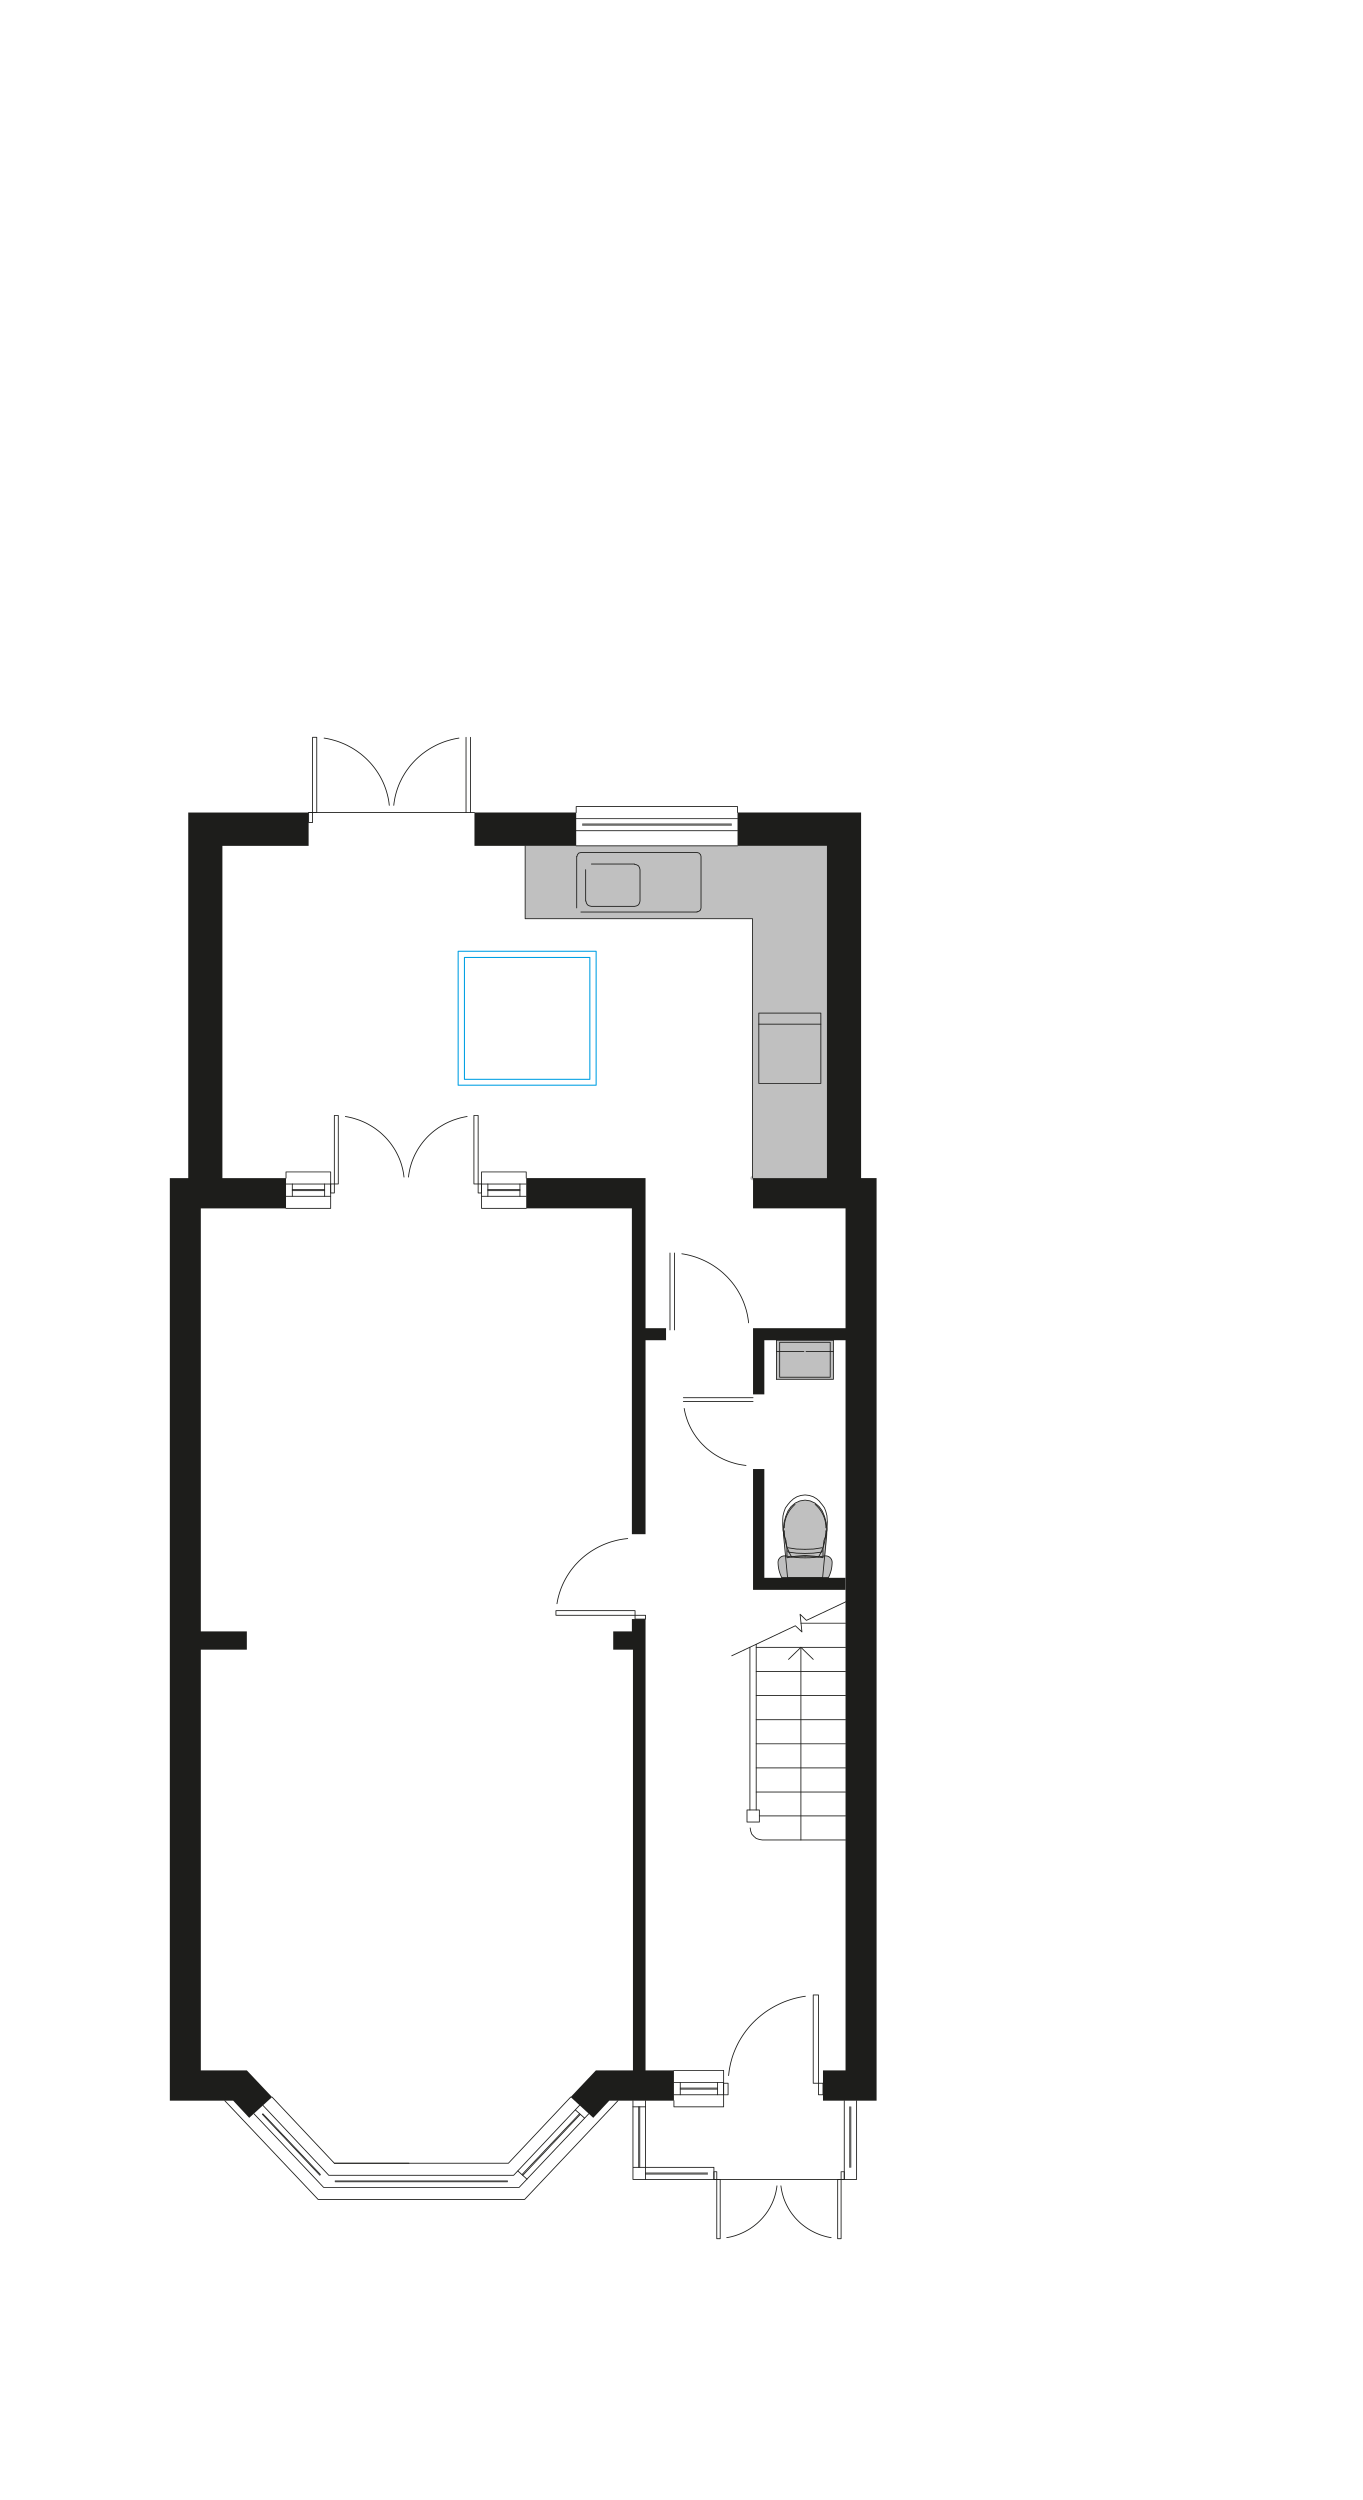
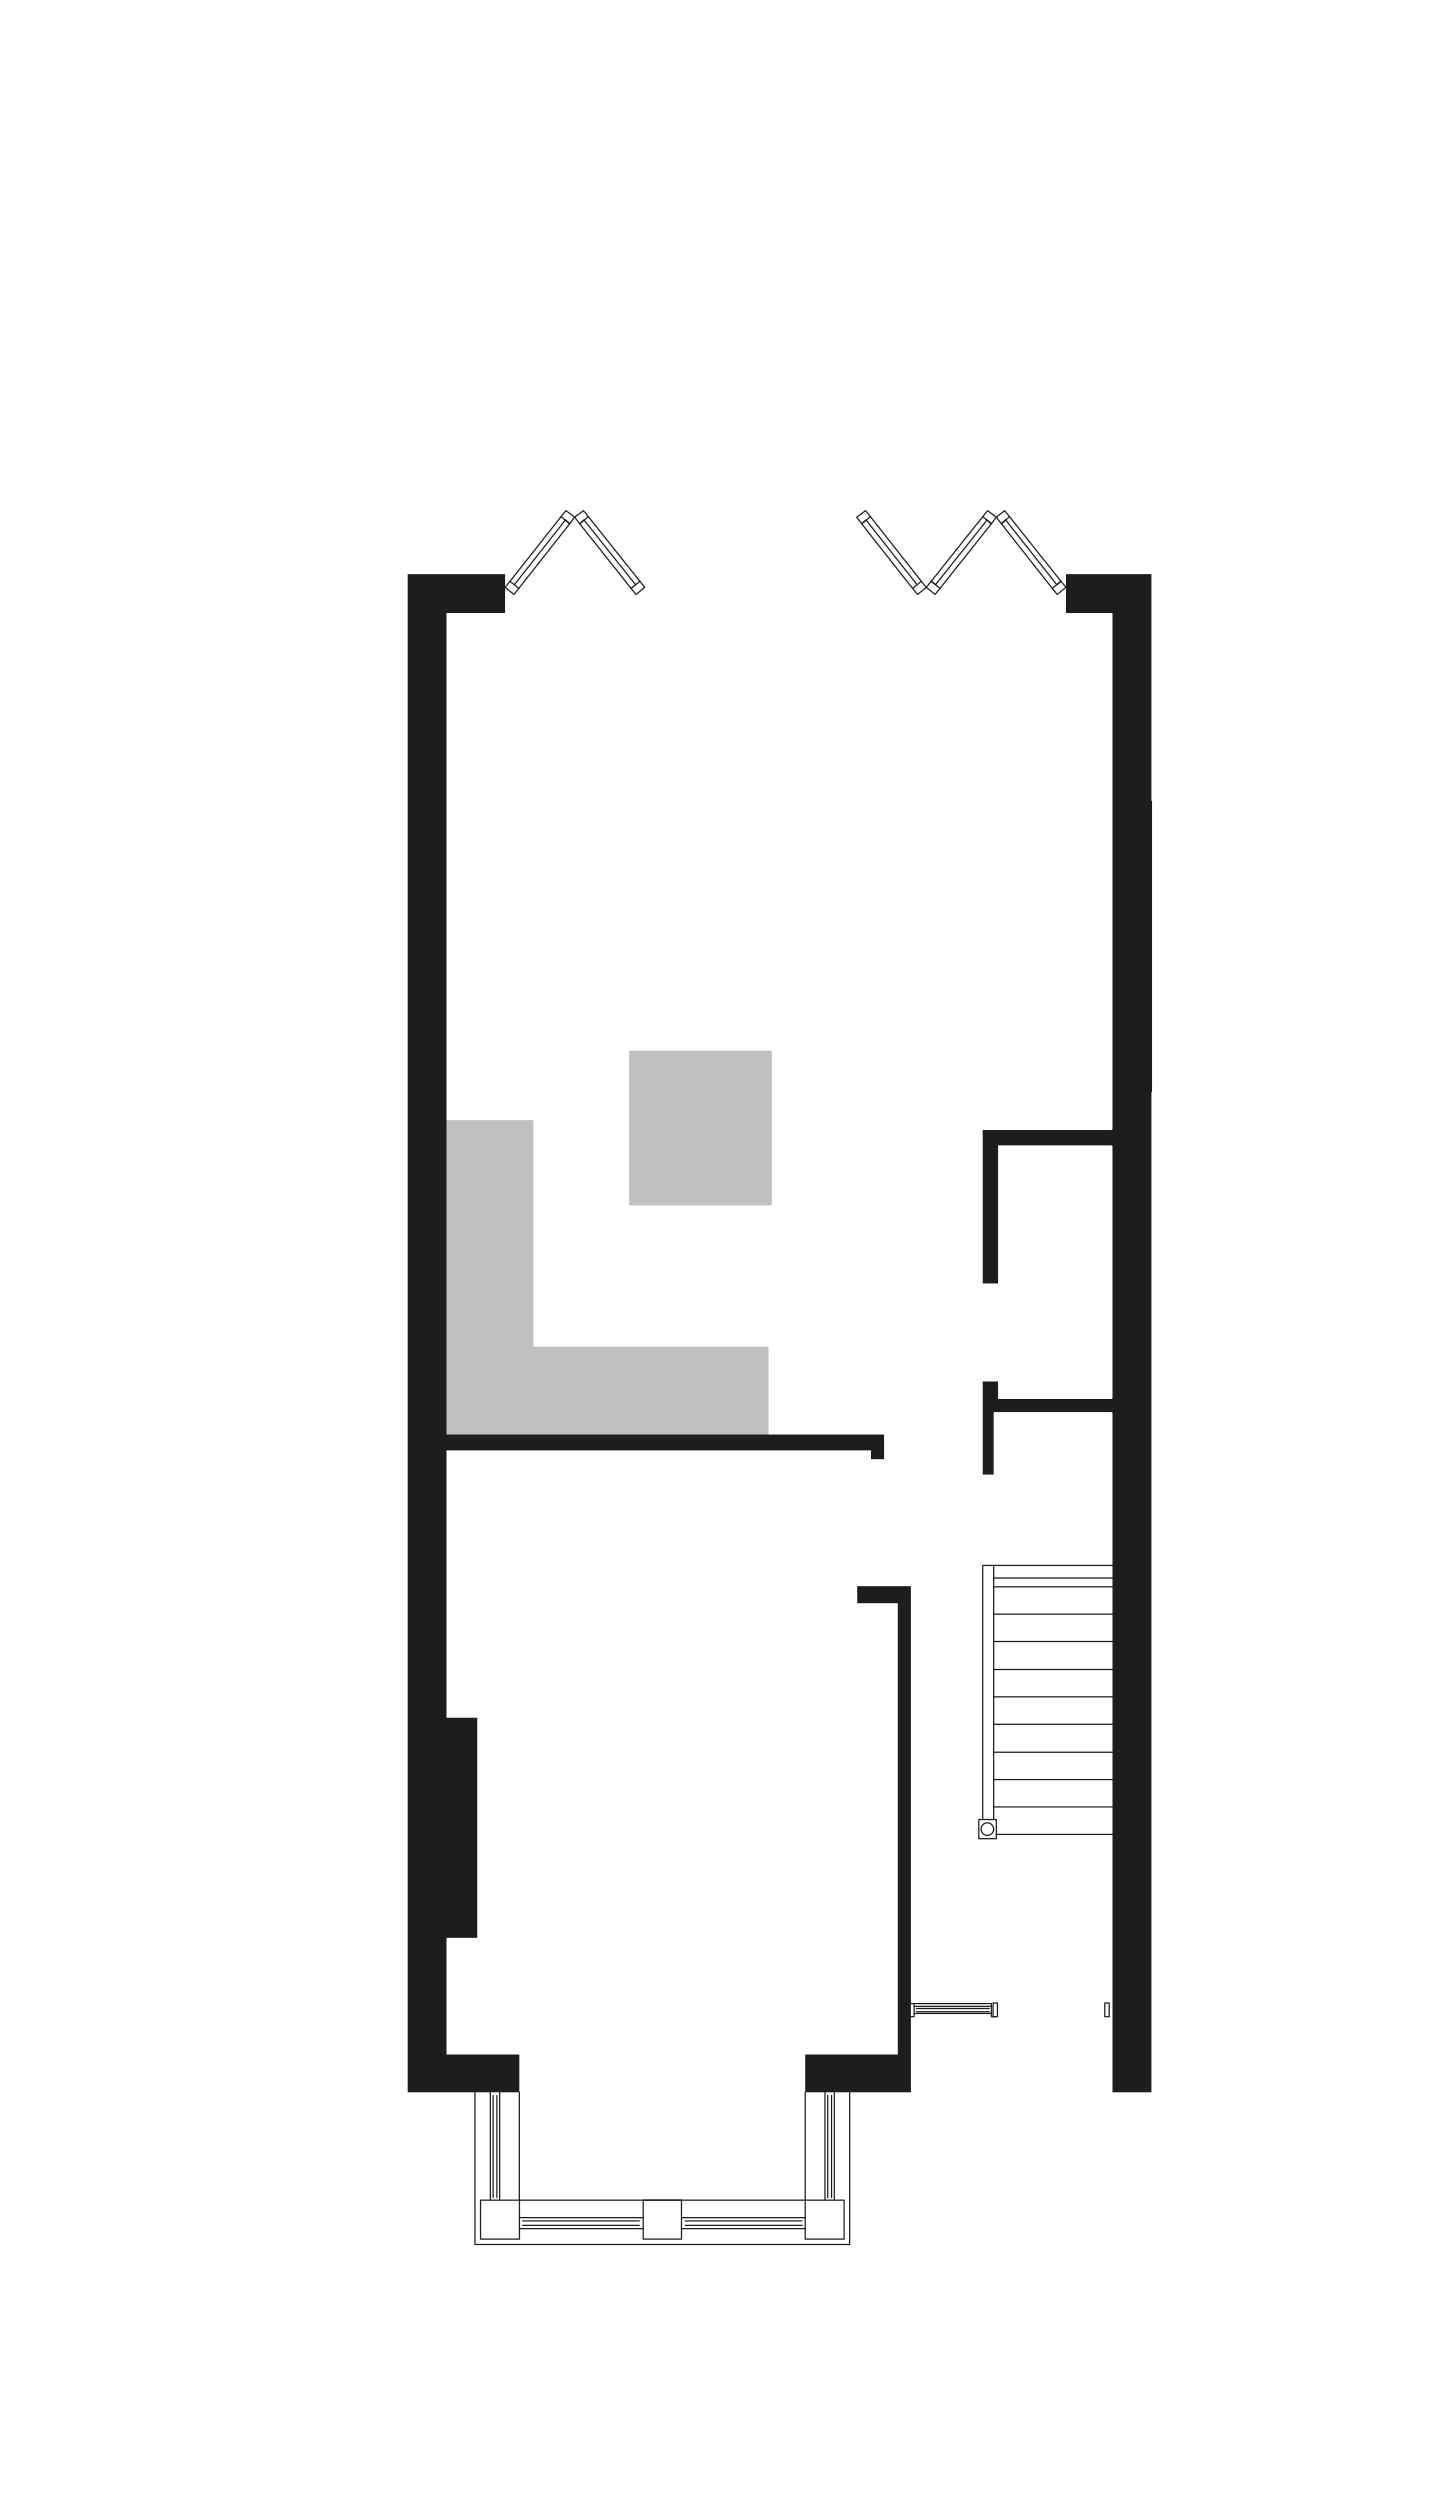
- <svg xmlns="http://www.w3.org/2000/svg" viewBox="0 0 318.24 583.97">
+ <svg xmlns="http://www.w3.org/2000/svg" viewBox="0 0 113.39 198.43">
  <defs>
-     <style>.a{fill:silver;}.b,.c,.d{fill:none;stroke-linecap:round;stroke-linejoin:round;}.b{stroke:silver;stroke-width:1.01px;}.c{stroke:#1d1d1b;stroke-width:0.2px;}.d{stroke:#009fe3;stroke-width:0.25px;}.e{fill:#1d1d1b;}</style>
+     <style>.a{fill:none;stroke:#1d1d1b;stroke-linecap:round;stroke-linejoin:round;stroke-width:0.1px;}.b{fill:silver;}.c{fill:#1d1d1b;}</style>
  </defs>
-   <polygon class="a" points="122.67 197.58 122.67 214.6 175.78 214.6 175.78 275.19 175.9 275.19 193.16 275.19 193.16 197.58 172.28 197.58 134.59 197.58 122.67 197.58" />
-   <line class="b" x1="175.78" y1="275.19" x2="175.9" y2="275.19" />
-   <rect class="a" x="181.38" y="313.06" width="13.29" height="9.13" />
-   <path class="a" d="M192.88,363.43l.34,0,.31.11.29.18.23.24.18.28.11.31,0,.32,0,.48,0,.47-.07.46-.1.47-.13.45-.15.45-.18.44-.21.43H182.64l-.21-.43-.18-.44-.15-.45-.13-.45-.1-.47-.07-.46,0-.47,0-.48,0-.32.11-.31.18-.28.23-.24.29-.18.31-.11.34,0,.24,0-.45-4.83-.05-1.46.16-1.46.36-1.41.55-1.33.75-1,1-.81,1.11-.51,1.19-.18,1.19.18,1.11.51,1,.81.75,1,.55,1.33.36,1.41.16,1.46,0,1.46-.45,4.83Zm-7.08.35,1.13.09,1.13,0,1.13,0,1.12-.09.91-.12h-6.33Z" />
-   <line class="c" x1="181.38" y1="313.06" x2="194.67" y2="313.06" />
-   <rect class="c" x="182.12" y="313.54" width="11.81" height="8.17" />
-   <line class="c" x1="181.38" y1="313.06" x2="181.38" y2="322.19" />
-   <polyline class="c" points="181.38 322.19 194.67 322.19 194.67 313.06" />
-   <line class="c" x1="188.28" y1="315.7" x2="194.67" y2="315.7" />
-   <line class="c" x1="181.38" y1="315.7" x2="187.78" y2="315.7" />
-   <polygon class="c" points="193.48 368.56 193.69 368.13 193.87 367.69 194.02 367.24 194.15 366.79 194.25 366.32 194.32 365.86 194.36 365.38 194.38 364.91 194.34 364.59 194.23 364.27 194.05 364 193.81 363.76 193.53 363.58 193.22 363.47 192.88 363.43 192.55 363.45 191.43 363.65 190.31 363.78 189.19 363.87 188.06 363.89 186.93 363.87 185.8 363.78 184.69 363.65 183.57 363.45 183.24 363.43 182.9 363.47 182.59 363.58 182.3 363.76 182.07 364 181.89 364.27 181.78 364.59 181.74 364.91 181.76 365.38 181.8 365.86 181.87 366.32 181.97 366.79 182.1 367.24 182.25 367.69 182.43 368.13 182.64 368.56 193.48 368.56" />
-   <polyline class="c" points="185.71 351.42 185.52 351.58 185.34 351.76 185.17 351.94 185 352.12 184.84 352.31 184.68 352.5 184.53 352.7 184.4 352.91 184.26 353.12 184.13 353.33 184.02 353.55 183.91 353.77 183.8 353.99 183.71 354.22 183.62 354.45 183.54 354.69 183.47 354.92 183.4 355.16 183.35 355.4 183.3 355.64 183.26 355.89 183.24 356.13 183.21 356.38 183.2 356.62 183.2 356.87" />
-   <polyline class="c" points="192.92 356.87 192.92 356.62 192.91 356.38 192.88 356.13 192.85 355.89 192.82 355.64 192.77 355.4 192.72 355.16 192.65 354.92 192.58 354.69 192.5 354.45 192.41 354.22 192.32 353.99 192.21 353.77 192.1 353.55 191.98 353.33 191.86 353.12 191.72 352.91 191.58 352.7 191.44 352.5 191.28 352.31 191.12 352.12 190.95 351.94 190.78 351.76 190.6 351.58 190.41 351.42" />
-   <polyline class="c" points="191.22 363.65 191.42 363.3 191.61 362.95 191.79 362.59 191.95 362.22 192.1 361.85 192.24 361.48 192.37 361.1 192.48 360.71 192.58 360.33 192.67 359.94 192.75 359.55 192.81 359.15 192.85 358.75 192.89 358.36 192.91 357.96 192.91 357.56" />
-   <line class="c" x1="188.06" y1="363.65" x2="191.22" y2="363.65" />
-   <line class="c" x1="184.9" y1="363.65" x2="188.06" y2="363.65" />
-   <polyline class="c" points="183.21 357.56 183.21 357.96 183.23 358.36 183.27 358.75 183.31 359.15 183.37 359.55 183.45 359.94 183.53 360.33 183.63 360.71 183.75 361.1 183.88 361.48 184.01 361.85 184.17 362.22 184.33 362.59 184.51 362.95 184.69 363.3 184.9 363.65" />
-   <polygon class="c" points="192.98 355.7 192.62 354.29 192.07 352.96 191.32 351.91 190.36 351.1 189.25 350.59 188.06 350.41 186.87 350.59 185.75 351.1 184.79 351.91 184.05 352.96 183.5 354.29 183.14 355.7 182.98 357.16 183.03 358.62 183.97 368.56 192.15 368.56 193.09 358.62 193.14 357.16 192.98 355.7" />
-   <polyline class="c" points="191.44 350.76 192.05 351.48 192.6 352.25 192.91 353.09 193.16 354.05 193.25 355.48 193.16 357.47 192.91 358.67 192.48 359.81 192.24 361.78 192.24 363.87 190.33 363.52 188.06 363.34 185.79 363.52 183.82 363.88 183.82 361.78 183.58 359.81 183.15 358.67 182.9 357.47 182.84 356.21 182.84 354.95 182.9 354.05 183.15 353.09 183.46 352.25 184.01 351.48 184.62 350.76 185.36 350.1 186.16 349.62 187.08 349.32 188.06 349.2 189.04 349.32 189.96 349.62 190.76 350.1 191.5 350.76" />
-   <polyline class="c" points="192.11 362.26 191.87 362.56 189.96 362.8 188.06 362.86" />
-   <polyline class="c" points="188 362.86 186.09 362.8 184.19 362.56 183.95 362.26" />
-   <polyline class="c" points="188 361.9 186.03 361.84 184.07 361.54" />
-   <line class="c" x1="109.91" y1="189.79" x2="109.91" y2="172.23" />
-   <line class="c" x1="175.17" y1="422.79" x2="175.17" y2="384.8" />
-   <line class="c" x1="176.64" y1="422.79" x2="176.64" y2="384.08" />
-   <polyline class="c" points="197.51 429.8 178.11 429.8 177.38 429.68 176.64 429.44 176.09 428.96 175.6 428.42 175.35 427.7 175.23 426.99" />
-   <polyline class="c" points="63.55 489.85 78.1 505.31 118.75 505.31 133.3 489.85" />
-   <line class="c" x1="177.38" y1="424.17" x2="197.51" y2="424.17" />
-   <line class="c" x1="176.64" y1="418.6" x2="197.51" y2="418.6" />
-   <line class="c" x1="176.64" y1="412.96" x2="197.51" y2="412.96" />
-   <line class="c" x1="176.64" y1="407.33" x2="197.51" y2="407.33" />
-   <line class="c" x1="176.64" y1="401.7" x2="197.51" y2="401.7" />
-   <line class="c" x1="176.64" y1="396.06" x2="197.51" y2="396.06" />
-   <line class="c" x1="176.64" y1="390.43" x2="197.51" y2="390.43" />
-   <line class="c" x1="176.64" y1="384.8" x2="197.51" y2="384.8" />
-   <line class="c" x1="187.08" y1="379.16" x2="197.51" y2="379.16" />
-   <line class="c" x1="147.85" y1="492.13" x2="150.79" y2="492.13" />
-   <polyline class="c" points="147.85 506.27 166.76 506.27 166.76 509.09 147.85 509.09 147.85 490.69" />
-   <polyline class="c" points="197.21 490.69 197.21 509.09 200.09 509.09 200.09 490.69" />
-   <polyline class="c" points="122.67 197.58 122.67 214.6 175.78 214.6 175.78 275.19" />
-   <line class="c" x1="150.79" y1="490.69" x2="150.79" y2="509.09" />
-   <line class="c" x1="149.44" y1="492.13" x2="149.44" y2="506.27" />
-   <line class="c" x1="149.2" y1="492.13" x2="149.2" y2="506.27" />
-   <line class="c" x1="198.5" y1="492.13" x2="198.5" y2="506.27" />
-   <line class="c" x1="198.74" y1="492.13" x2="198.74" y2="506.27" />
-   <line class="c" x1="165.28" y1="507.59" x2="150.79" y2="507.59" />
-   <line class="c" x1="165.28" y1="507.83" x2="150.79" y2="507.83" />
-   <polyline class="c" points="52.5 490.69 74.3 513.76 122.55 513.76 144.35 490.69" />
-   <polyline class="c" points="137.53 493.75 121.26 510.95 75.59 510.95 59.32 493.75" />
-   <line class="c" x1="118.56" y1="509.63" x2="78.29" y2="509.63" />
-   <polyline class="c" points="135.38 491.77 119.97 508.13 76.81 508.13 61.4 491.77" />
-   <line class="c" x1="118.56" y1="509.45" x2="78.29" y2="509.45" />
-   <line class="c" x1="95.54" y1="505.31" x2="78.1" y2="505.31" />
-   <line class="c" x1="61.28" y1="493.87" x2="74.73" y2="508.13" />
-   <line class="c" x1="61.4" y1="493.75" x2="74.85" y2="507.95" />
-   <line class="c" x1="134.4" y1="492.85" x2="136.55" y2="494.77" />
-   <line class="c" x1="135.57" y1="493.87" x2="122.12" y2="508.13" />
-   <line class="c" x1="135.38" y1="493.75" x2="121.94" y2="507.95" />
-   <line class="c" x1="120.96" y1="507.11" x2="123.1" y2="509.03" />
-   <line class="c" x1="167.62" y1="486.44" x2="167.62" y2="489.31" />
-   <polyline class="c" points="157.42 490.69 157.42 492.13 169.03 492.13 169.03 483.62 157.42 483.62" />
-   <line class="c" x1="169.03" y1="489.31" x2="157.42" y2="489.31" />
-   <line class="c" x1="167.62" y1="487.99" x2="158.9" y2="487.99" />
-   <line class="c" x1="169.03" y1="486.44" x2="157.42" y2="486.44" />
-   <line class="c" x1="167.62" y1="487.75" x2="158.9" y2="487.75" />
-   <line class="c" x1="158.9" y1="486.44" x2="158.9" y2="489.31" />
-   <line class="c" x1="75.83" y1="279.44" x2="75.83" y2="276.57" />
-   <polyline class="c" points="66.81 275.19 66.81 273.75 77.24 273.75 77.24 282.26 66.81 282.26" />
-   <line class="c" x1="77.24" y1="276.57" x2="66.81" y2="276.57" />
-   <line class="c" x1="75.83" y1="277.88" x2="68.28" y2="277.88" />
-   <line class="c" x1="77.24" y1="279.44" x2="66.81" y2="279.44" />
-   <line class="c" x1="75.83" y1="278.12" x2="68.28" y2="278.12" />
-   <line class="c" x1="68.28" y1="279.44" x2="68.28" y2="276.57" />
-   <line class="c" x1="121.45" y1="279.44" x2="121.45" y2="276.57" />
-   <polyline class="c" points="122.92 282.26 112.48 282.26 112.48 273.75 122.92 273.75 122.92 275.19" />
-   <line class="c" x1="122.92" y1="276.57" x2="112.48" y2="276.57" />
-   <line class="c" x1="121.45" y1="277.88" x2="113.96" y2="277.88" />
-   <line class="c" x1="122.92" y1="279.44" x2="112.48" y2="279.44" />
-   <line class="c" x1="121.45" y1="278.12" x2="113.96" y2="278.12" />
-   <line class="c" x1="113.96" y1="279.44" x2="113.96" y2="276.57" />
-   <polyline class="c" points="134.59 189.79 134.59 188.41 172.28 188.41 172.28 189.79" />
-   <line class="c" x1="172.28" y1="191.23" x2="134.59" y2="191.23" />
-   <line class="c" x1="170.87" y1="192.49" x2="136.06" y2="192.49" />
-   <line class="c" x1="172.28" y1="194.04" x2="134.59" y2="194.04" />
-   <line class="c" x1="170.87" y1="192.73" x2="136.06" y2="192.73" />
-   <line class="c" x1="172.28" y1="197.58" x2="134.59" y2="197.58" />
-   <line class="c" x1="72.09" y1="189.79" x2="110.83" y2="189.79" />
-   <polyline class="c" points="75.71 172.41 76.33 172.51 76.94 172.64 77.55 172.79 78.15 172.96 78.75 173.14 79.34 173.35 79.92 173.58 80.49 173.82 81.06 174.09 81.61 174.38 82.16 174.68 82.69 175 83.21 175.34 83.72 175.7 84.22 176.07 84.7 176.46 85.17 176.87 85.62 177.29 86.06 177.73 86.49 178.18 86.89 178.64 87.28 179.12 87.66 179.62 88.01 180.12 88.35 180.64 88.67 181.16 88.97 181.7 89.25 182.25 89.51 182.8 89.75 183.37 89.97 183.94 90.17 184.52 90.35 185.11 90.51 185.7 90.65 186.3 90.77 186.9 90.86 187.5 90.93 188.11" />
-   <polygon class="c" points="72.09 192.13 73.01 192.13 73.01 189.79 73.99 189.79 73.99 172.23 73.01 172.23 73.01 189.79 72.09 189.79 72.09 192.13" />
-   <polyline class="c" points="91.98 188.11 92.05 187.5 92.15 186.9 92.26 186.3 92.4 185.7 92.56 185.11 92.74 184.52 92.94 183.94 93.16 183.37 93.4 182.8 93.67 182.25 93.94 181.7 94.25 181.16 94.56 180.64 94.9 180.12 95.26 179.62 95.63 179.12 96.02 178.64 96.43 178.18 96.85 177.73 97.29 177.29 97.74 176.87 98.21 176.46 98.69 176.07 99.19 175.7 99.7 175.34 100.22 175 100.75 174.68 101.3 174.38 101.85 174.09 102.42 173.82 102.99 173.58 103.57 173.35 104.16 173.14 104.76 172.96 105.36 172.79 105.97 172.64 106.59 172.51 107.2 172.41" />
-   <line class="c" x1="108.86" y1="172.23" x2="108.86" y2="189.79" />
-   <polyline class="c" points="80.68 260.8 81.24 260.9 81.79 261.02 82.33 261.15 82.88 261.31 83.41 261.48 83.94 261.66 84.46 261.87 84.98 262.09 85.49 262.33 85.98 262.59 86.47 262.87 86.95 263.16 87.42 263.46 87.88 263.79 88.32 264.12 88.76 264.47 89.18 264.84 89.58 265.22 89.98 265.61 90.36 266.02 90.72 266.44 91.08 266.87 91.41 267.31 91.73 267.77 92.03 268.23 92.32 268.7 92.59 269.19 92.84 269.68 93.08 270.18 93.3 270.69 93.5 271.2 93.68 271.72 93.84 272.25 93.98 272.78 94.11 273.32 94.22 273.86 94.3 274.4 94.37 274.95" />
-   <polygon class="c" points="77.24 278.66 78.1 278.66 78.1 276.56 79.02 276.56 79.02 260.56 78.1 260.56 78.1 276.56 77.24 276.56 77.24 278.66" />
-   <polyline class="c" points="95.42 274.95 95.48 274.4 95.57 273.86 95.68 273.32 95.8 272.78 95.95 272.25 96.11 271.72 96.29 271.2 96.49 270.69 96.71 270.18 96.94 269.68 97.2 269.19 97.47 268.7 97.75 268.23 98.06 267.77 98.38 267.31 98.71 266.87 99.06 266.44 99.43 266.02 99.81 265.61 100.2 265.22 100.61 264.84 101.03 264.47 101.47 264.12 101.91 263.79 102.37 263.46 102.84 263.16 103.32 262.87 103.8 262.59 104.3 262.33 104.81 262.09 105.33 261.87 105.85 261.66 106.38 261.48 106.91 261.31 107.45 261.15 108 261.02 108.55 260.9 109.11 260.8" />
-   <polygon class="c" points="112.48 278.66 111.69 278.66 111.69 276.56 110.7 276.56 110.7 260.56 111.69 260.56 111.69 276.56 112.48 276.56 112.48 278.66" />
-   <polyline class="c" points="181.49 510.59 181.43 511.06 181.34 511.54 181.25 512.01 181.13 512.48 181 512.95 180.85 513.41 180.69 513.87 180.5 514.32 180.31 514.76 180.09 515.19 179.87 515.62 179.62 516.04 179.37 516.46 179.09 516.86 178.81 517.25 178.5 517.63 178.19 518.01 177.86 518.37 177.52 518.72 177.17 519.06 176.81 519.39 176.43 519.7 176.05 520 175.65 520.29 175.24 520.57 174.82 520.83 174.4 521.07 173.97 521.3 173.52 521.52 173.07 521.72 172.62 521.91 172.15 522.08 171.69 522.24 171.21 522.37 170.73 522.5 170.25 522.6 169.76 522.69" />
-   <polygon class="c" points="166.76 507.29 167.43 507.29 167.43 509.09 168.23 509.09 168.23 522.93 167.43 522.93 167.43 509.09 166.76 509.09 166.76 507.29" />
-   <polyline class="c" points="194.14 522.69 193.65 522.6 193.17 522.5 192.69 522.37 192.22 522.23 191.75 522.08 191.29 521.91 190.83 521.72 190.38 521.52 189.94 521.3 189.5 521.07 189.08 520.83 188.66 520.57 188.25 520.29 187.86 520 187.47 519.7 187.09 519.39 186.73 519.06 186.38 518.72 186.04 518.37 185.71 518.01 185.4 517.63 185.1 517.25 184.81 516.86 184.54 516.46 184.28 516.04 184.04 515.62 183.81 515.19 183.6 514.76 183.4 514.32 183.22 513.87 183.05 513.41 182.91 512.95 182.77 512.48 182.66 512.01 182.56 511.54 182.48 511.06 182.41 510.59" />
-   <polygon class="c" points="197.21 507.29 196.47 507.29 196.47 509.09 195.67 509.09 195.67 522.93 196.47 522.93 196.47 509.09 197.21 509.09 197.21 507.29" />
-   <polyline class="c" points="170.19 484.82 170.27 484.12 170.37 483.42 170.5 482.72 170.64 482.04 170.82 481.35 171.01 480.67 171.23 480 171.48 479.34 171.75 478.68 172.04 478.04 172.35 477.4 172.68 476.78 173.04 476.17 173.42 475.57 173.82 474.98 174.24 474.4 174.68 473.85 175.13 473.3 175.61 472.77 176.11 472.26 176.62 471.76 177.15 471.29 177.7 470.83 178.26 470.39 178.84 469.96 179.43 469.56 180.04 469.18 180.66 468.82 181.29 468.48 181.94 468.16 182.59 467.86 183.25 467.58 183.93 467.33 184.61 467.1 185.3 466.89 186 466.71 186.7 466.55 187.41 466.41 188.12 466.3" />
-   <rect class="c" x="169.03" y="486.62" width="1.04" height="2.7" />
-   <polygon class="c" points="192.24 489.31 191.19 489.31 191.19 486.62 189.96 486.62 189.96 466 191.19 466 191.19 486.62 192.24 486.62 192.24 489.31" />
-   <polyline class="c" points="130.1 374.61 130.21 373.99 130.34 373.37 130.5 372.76 130.67 372.16 130.87 371.56 131.08 370.97 131.32 370.39 131.58 369.81 131.86 369.25 132.16 368.69 132.48 368.14 132.82 367.61 133.17 367.08 133.55 366.57 133.94 366.08 134.35 365.59 134.78 365.13 135.22 364.67 135.69 364.23 136.16 363.81 136.65 363.4 137.16 363.01 137.67 362.64 138.21 362.28 138.75 361.95 139.3 361.63 139.87 361.33 140.45 361.05 141.03 360.79 141.63 360.55 142.23 360.33 142.84 360.13 143.46 359.96 144.08 359.8 144.71 359.66 145.34 359.55 145.98 359.46 146.62 359.39" />
-   <polyline class="c" points="174.25 342.31 173.69 342.24 173.14 342.15 172.59 342.05 172.04 341.93 171.5 341.78 170.96 341.62 170.43 341.45 169.91 341.25 169.39 341.04 168.88 340.81 168.38 340.56 167.88 340.3 167.4 340.02 166.93 339.73 166.47 339.42 166.02 339.09 165.58 338.75 165.15 338.4 164.74 338.03 164.34 337.64 163.95 337.25 163.57 336.84 163.22 336.42 162.87 335.99 162.54 335.54 162.23 335.09 161.93 334.62 161.65 334.15 161.39 333.67 161.14 333.17 160.91 332.67 160.7 332.17 160.51 331.65 160.34 331.13 160.18 330.61 160.04 330.08 159.92 329.54 159.82 329" />
-   <line class="c" x1="159.63" y1="327.38" x2="175.9" y2="327.38" />
-   <line class="c" x1="175.9" y1="326.49" x2="159.63" y2="326.49" />
-   <rect class="c" x="174.49" y="422.79" width="2.89" height="2.82" />
-   <polyline class="c" points="203.22 371.49 188.37 378.5 186.89 377.07 187.32 381.2 185.79 379.76 170.93 386.77" />
-   <polyline class="c" points="189.96 387.61 187.08 384.8 184.19 387.61" />
-   <line class="c" x1="187.08" y1="384.8" x2="187.08" y2="429.8" />
-   <line class="c" x1="157.55" y1="292.69" x2="157.55" y2="310.66" />
-   <line class="c" x1="156.5" y1="310.66" x2="156.5" y2="292.69" />
-   <polyline class="c" points="159.27 292.87 159.9 292.97 160.53 293.1 161.16 293.25 161.78 293.42 162.39 293.61 162.99 293.82 163.59 294.06 164.18 294.31 164.76 294.58 165.33 294.87 165.89 295.18 166.44 295.51 166.97 295.86 167.5 296.23 168.01 296.61 168.5 297.01 168.98 297.43 169.45 297.87 169.9 298.31 170.33 298.78 170.75 299.26 171.15 299.75 171.53 300.25 171.89 300.77 172.24 301.3 172.56 301.85 172.87 302.4 173.16 302.96 173.42 303.53 173.67 304.11 173.89 304.7 174.09 305.3 174.28 305.9 174.44 306.51 174.58 307.12 174.69 307.74 174.79 308.36 174.86 308.99" />
-   <polyline class="c" points="182.6 368.56 188.06 368.56 193.46 368.56" />
-   <polyline class="c" points="162.83 212.98 163.26 212.86 163.63 212.56 163.75 212.08 163.75 200.04 163.63 199.62 163.26 199.26 162.83 199.14 135.69 199.14 135.2 199.26 134.89 199.62 134.77 200.04" />
-   <line class="c" x1="134.71" y1="212.08" x2="134.71" y2="200.04" />
-   <line class="c" x1="162.83" y1="213.04" x2="135.69" y2="213.04" />
-   <line class="c" x1="148.22" y1="201.83" x2="138.15" y2="201.83" />
-   <line class="c" x1="136.8" y1="210.46" x2="136.8" y2="203.15" />
-   <polyline class="c" points="148.22 201.89 148.71 202.01 149.14 202.25 149.38 202.67 149.5 203.15 149.5 210.46 149.38 210.94 149.14 211.36 148.71 211.6 148.22 211.72 138.15 211.72 137.66 211.6 137.23 211.36 136.98 210.94 136.86 210.46" />
-   <rect class="c" x="177.25" y="236.65" width="14.49" height="16.42" />
-   <line class="c" x1="191.74" y1="239.23" x2="177.25" y2="239.23" />
-   <line class="c" x1="166.76" y1="509.09" x2="197.21" y2="509.09" />
-   <polygon class="c" points="148.34 377.31 148.34 376.23 129.86 376.23 129.86 377.31 148.34 377.31 148.34 378.2 150.79 378.2 150.79 377.31 148.34 377.31" />
-   <polyline class="c" points="191.99 361.54 190.03 361.84 188.06 361.9" />
-   <rect class="d" x="108.49" y="223.65" width="29.29" height="28.47" />
-   <rect class="d" x="107.02" y="222.21" width="32.23" height="31.28" />
-   <polygon class="e" points="122.92 275.19 150.79 275.19 150.79 310.25 155.58 310.25 155.58 313.06 150.79 313.06 150.79 358.37 147.6 358.37 147.6 282.26 122.92 282.26 122.92 275.19" />
-   <polygon class="e" points="147.85 385.34 143.24 385.34 143.24 381.08 147.6 381.08 147.6 378.2 150.79 378.2 150.79 483.62 157.42 483.62 157.42 490.69 142.32 490.69 138.58 494.7 133.3 489.85 139.19 483.62 147.85 483.62 147.85 385.34" />
-   <polygon class="e" points="57.66 483.62 63.55 489.85 58.21 494.7 54.47 490.69 39.67 490.69 39.67 275.19 43.97 275.19 43.97 189.79 72.09 189.79 72.09 197.58 51.95 197.58 51.95 275.19 66.81 275.19 66.81 282.26 46.91 282.26 46.91 381.08 57.66 381.08 57.66 385.34 46.91 385.34 46.91 483.62 57.66 483.62" />
-   <rect class="e" x="110.83" y="189.79" width="23.76" height="7.79" />
-   <polyline class="e" points="197.51 371.37 175.9 371.37 175.9 343.15 178.54 343.15 178.54 368.56 197.51 368.56" />
-   <polygon class="e" points="193.16 275.19 193.16 197.58 172.28 197.58 172.28 189.79 201.14 189.79 201.14 275.19 204.76 275.19 204.76 490.69 192.24 490.69 192.24 483.62 197.51 483.62 197.51 313.06 178.54 313.06 178.54 325.71 175.9 325.71 175.9 310.25 197.51 310.25 197.51 282.26 175.9 282.26 175.9 275.19 193.16 275.19" />
+   <polyline class="a" points="78 41.01 73.91 46.14 74.26 46.4 78.35 41.27 78.69 41.57 74.61 46.7" />
+   <line class="a" x1="91.39" y1="86.65" x2="91.39" y2="63.61" />
+   <polyline class="a" points="72.3 160.07 72.56 160.07 72.56 159.03 72.3 159.03 78.69 159.03 78.69 160.07 78.95 160.07" />
+   <polyline class="a" points="78.87 144.42 78.87 124.25 78.87 137.12" />
+   <rect class="a" x="63.91" y="174.63" width="3.09" height="3.09" />
+   <rect class="a" x="51.05" y="174.63" width="3.04" height="3.09" />
+   <rect class="a" x="38.14" y="174.63" width="3.09" height="3.09" />
+   <polyline class="a" points="37.7 166.07 37.7 178.15 38.14 178.15 67.44 178.15 67.44 177.72 67.44 166.07" />
+   <line class="a" x1="88.3" y1="111.04" x2="88.3" y2="112.08" />
+   <line class="a" x1="88.3" y1="89.69" x2="88.3" y2="90.91" />
+   <polygon class="a" points="50.48 47.18 51.18 46.62 50.79 46.14 50.09 46.7 50.48 47.18" />
+   <polyline class="a" points="50.44 46.4 46.35 41.27 46.01 41.57 50.09 46.7" />
+   <line class="a" x1="46.7" y1="41.01" x2="50.79" y2="46.14" />
+   <polygon class="a" points="46.01 41.57 46.7 41.01 46.31 40.53 45.61 41.05 46.01 41.57" />
+   <polygon class="a" points="40.79 47.18 40.09 46.62 40.48 46.14 41.18 46.7 40.79 47.18" />
+   <polyline class="a" points="40.83 46.4 44.88 41.27 45.22 41.57 41.18 46.7" />
+   <line class="a" x1="44.53" y1="41.01" x2="40.48" y2="46.14" />
+   <polygon class="a" points="45.22 41.57 44.53 41.01 44.92 40.53 45.61 41.05 45.22 41.57" />
+   <polygon class="a" points="72.83 47.18 73.52 46.62 73.13 46.14 72.43 46.7 72.83 47.18" />
+   <polyline class="a" points="72.78 46.4 68.74 41.27 68.39 41.57 72.43 46.7" />
+   <line class="a" x1="69.09" y1="41.01" x2="73.13" y2="46.14" />
+   <polygon class="a" points="68.39 41.57 69.09 41.01 68.7 40.53 68 41.05 68.39 41.57" />
+   <polyline class="a" points="41.22 166.07 41.22 174.63 63.91 174.63 63.91 166.07" />
+   <polygon class="a" points="74.22 47.18 73.52 46.62 73.91 46.14 74.61 46.7 74.22 47.18" />
+   <polygon class="a" points="78.69 41.57 78 41.01 78.39 40.53 79.08 41.05 78.69 41.57" />
+   <polyline class="a" points="80.13 41.01 84.21 46.14 83.87 46.4 79.82 41.27 79.48 41.57 83.52 46.7" />
+   <polygon class="a" points="83.91 47.18 84.61 46.62 84.21 46.14 83.52 46.7 83.91 47.18" />
+   <polygon class="a" points="79.48 41.57 80.13 41.01 79.74 40.53 79.08 41.05 79.48 41.57" />
+   <line class="a" x1="78.87" y1="125.25" x2="88.3" y2="125.25" />
+   <circle class="a" cx="78.37" cy="145.18" r="0.5" />
+   <rect class="a" x="77.69" y="144.42" width="1.39" height="1.52" />
+   <line class="a" x1="79.08" y1="145.6" x2="88.3" y2="145.6" />
+   <line class="a" x1="78.87" y1="143.42" x2="88.3" y2="143.42" />
+   <line class="a" x1="78.87" y1="141.25" x2="88.3" y2="141.25" />
+   <line class="a" x1="78.87" y1="139.08" x2="88.3" y2="139.08" />
+   <line class="a" x1="78.87" y1="136.86" x2="88.3" y2="136.86" />
+   <line class="a" x1="78.87" y1="134.68" x2="88.3" y2="134.68" />
+   <line class="a" x1="78.87" y1="132.51" x2="88.3" y2="132.51" />
+   <line class="a" x1="78.87" y1="130.29" x2="88.3" y2="130.29" />
+   <line class="a" x1="78.87" y1="128.12" x2="88.3" y2="128.12" />
+   <line class="a" x1="78.87" y1="125.95" x2="88.3" y2="125.95" />
+   <polyline class="a" points="78 144.42 78 124.25 78.87 124.25 88.3 124.25" />
+   <rect class="a" x="87.69" y="158.98" width="0.35" height="1.09" />
+   <rect class="a" x="78.82" y="158.98" width="0.35" height="1.09" />
+   <line class="a" x1="66.22" y1="166.07" x2="66.22" y2="174.63" />
+   <line class="a" x1="65.48" y1="174.63" x2="65.48" y2="166.07" />
+   <line class="a" x1="51.05" y1="176.89" x2="41.22" y2="176.89" />
+   <line class="a" x1="41.22" y1="176.02" x2="51.05" y2="176.02" />
+   <line class="a" x1="63.65" y1="176.63" x2="54.39" y2="176.63" />
+   <line class="a" x1="63.65" y1="176.28" x2="54.39" y2="176.28" />
+   <line class="a" x1="63.91" y1="176.89" x2="54.09" y2="176.89" />
+   <line class="a" x1="54.09" y1="176.02" x2="63.91" y2="176.02" />
+   <line class="a" x1="66" y1="166.33" x2="66" y2="174.42" />
+   <line class="a" x1="65.7" y1="166.33" x2="65.7" y2="174.42" />
+   <line class="a" x1="39.14" y1="166.33" x2="39.14" y2="174.42" />
+   <line class="a" x1="50.74" y1="176.63" x2="41.48" y2="176.63" />
+   <line class="a" x1="50.74" y1="176.28" x2="41.48" y2="176.28" />
+   <line class="a" x1="72.56" y1="159.25" x2="78.69" y2="159.25" />
+   <line class="a" x1="78.69" y1="159.81" x2="72.56" y2="159.81" />
+   <line class="a" x1="78.52" y1="159.42" x2="72.74" y2="159.42" />
+   <line class="a" x1="78.52" y1="159.68" x2="72.74" y2="159.68" />
+   <line class="a" x1="39.66" y1="174.63" x2="39.66" y2="166.07" />
+   <line class="a" x1="38.92" y1="166.07" x2="38.92" y2="174.63" />
+   <line class="a" x1="39.44" y1="166.33" x2="39.44" y2="174.42" />
+   <rect class="b" x="49.93" y="83.39" width="11.33" height="12.29" />
+   <polygon class="b" points="42.33 106.88 61 106.88 61 113.91 42.33 113.91 35.3 113.91 35.3 88.91 42.33 88.91 42.33 106.88" />
+   <polygon class="c" points="63.91 166.07 72.3 166.07 72.3 127.25 72.3 125.9 70.17 125.9 69.13 125.9 68.04 125.9 68.04 127.25 71.26 127.25 71.26 163.07 63.91 163.07 63.91 166.07" />
+   <polygon class="c" points="35.44 113.86 35.44 83.44 35.44 66.7 35.44 48.66 40.09 48.66 40.09 45.57 32.36 45.57 32.36 63.61 32.36 166.07 41.22 166.07 41.22 163.07 35.44 163.07 35.44 153.81 37.88 153.81 37.88 136.34 35.44 136.34 35.44 115.12 69.13 115.12 69.13 115.82 70.17 115.82 70.17 113.86 35.44 113.86" />
+   <polygon class="c" points="79.22 111.04 79.22 109.65 78 109.65 78 111.04 78 117.04 78.87 117.04 78.87 112.08 88.3 112.08 88.3 166.07 91.39 166.07 91.39 86.65 91.39 45.57 84.61 45.57 84.61 48.66 88.3 48.66 88.3 89.69 78 89.69 78 101.87 79.22 101.87 79.22 90.91 88.3 90.91 88.3 111.04 79.22 111.04" />
</svg>
